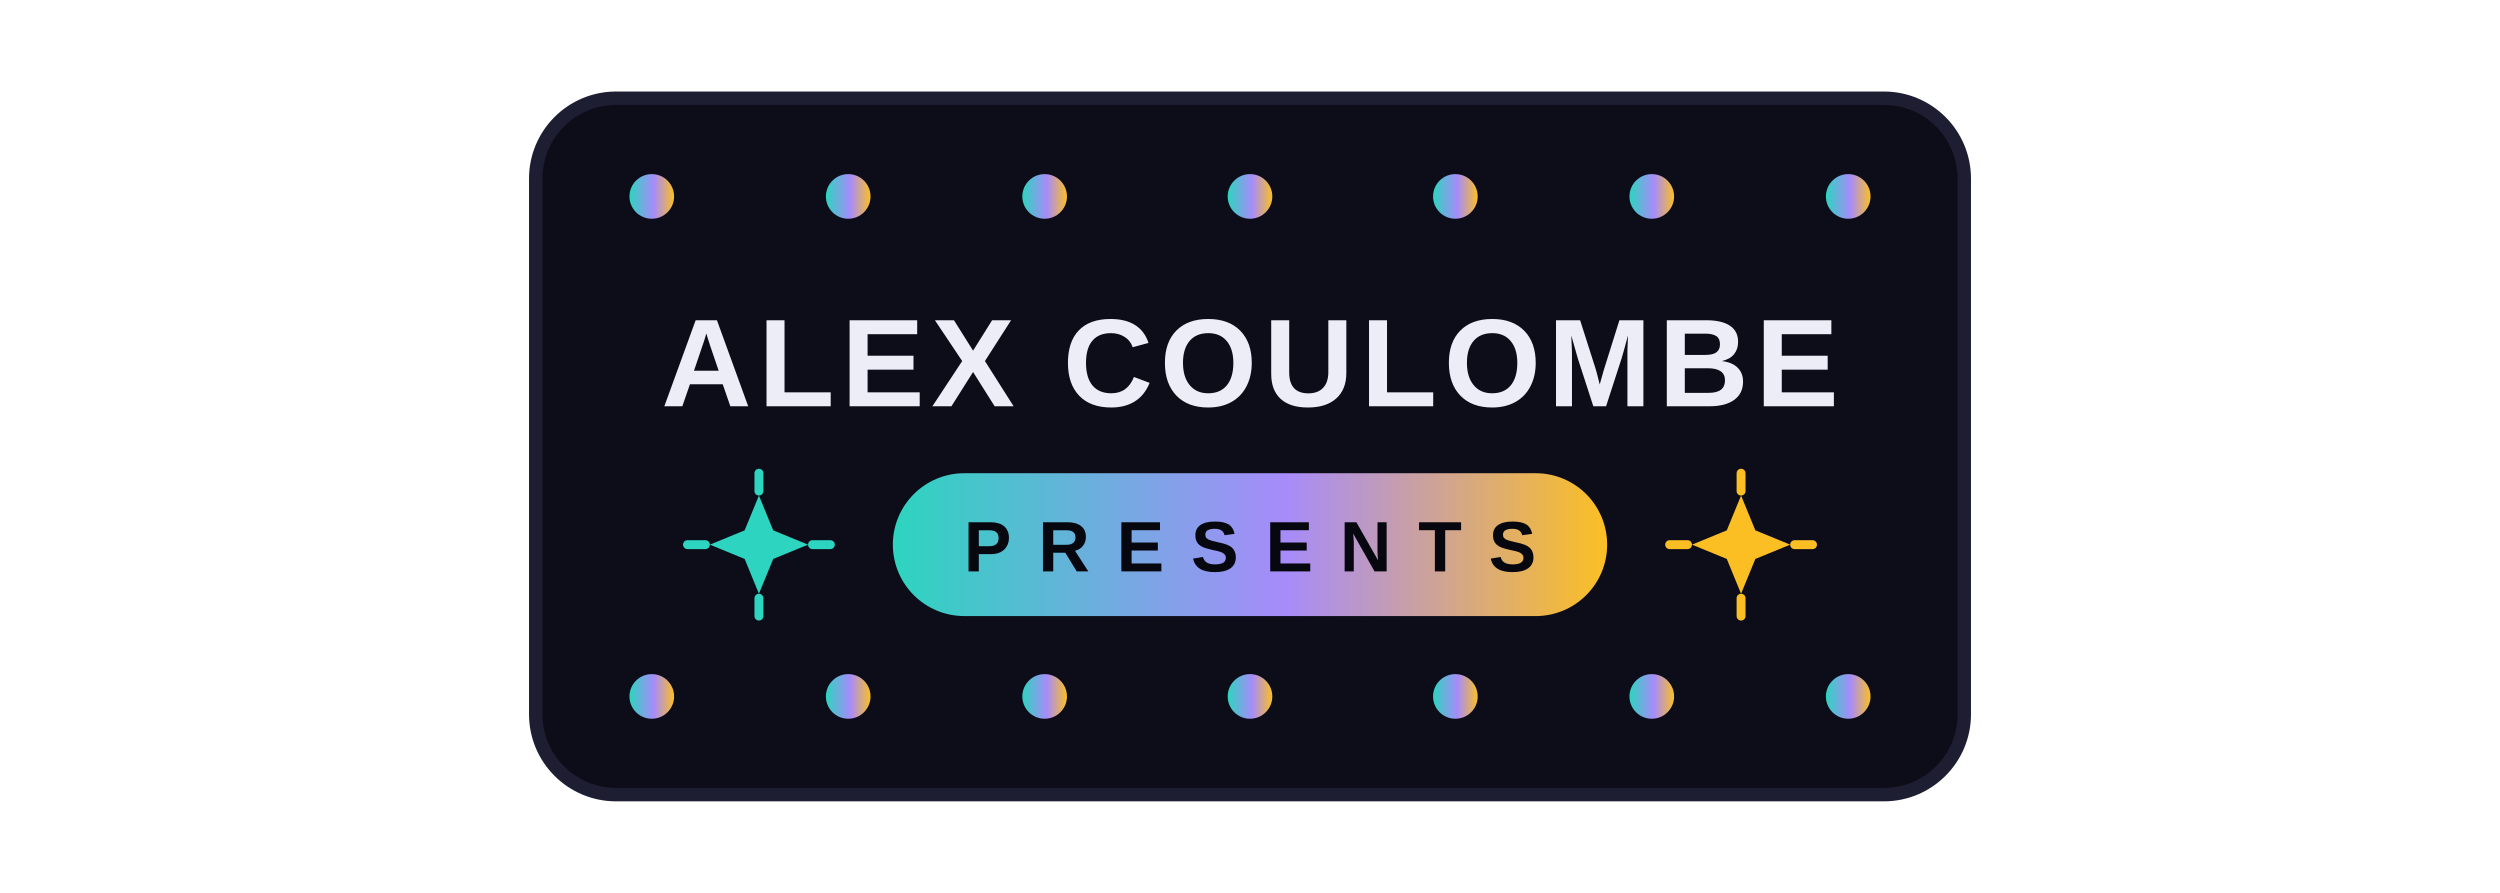
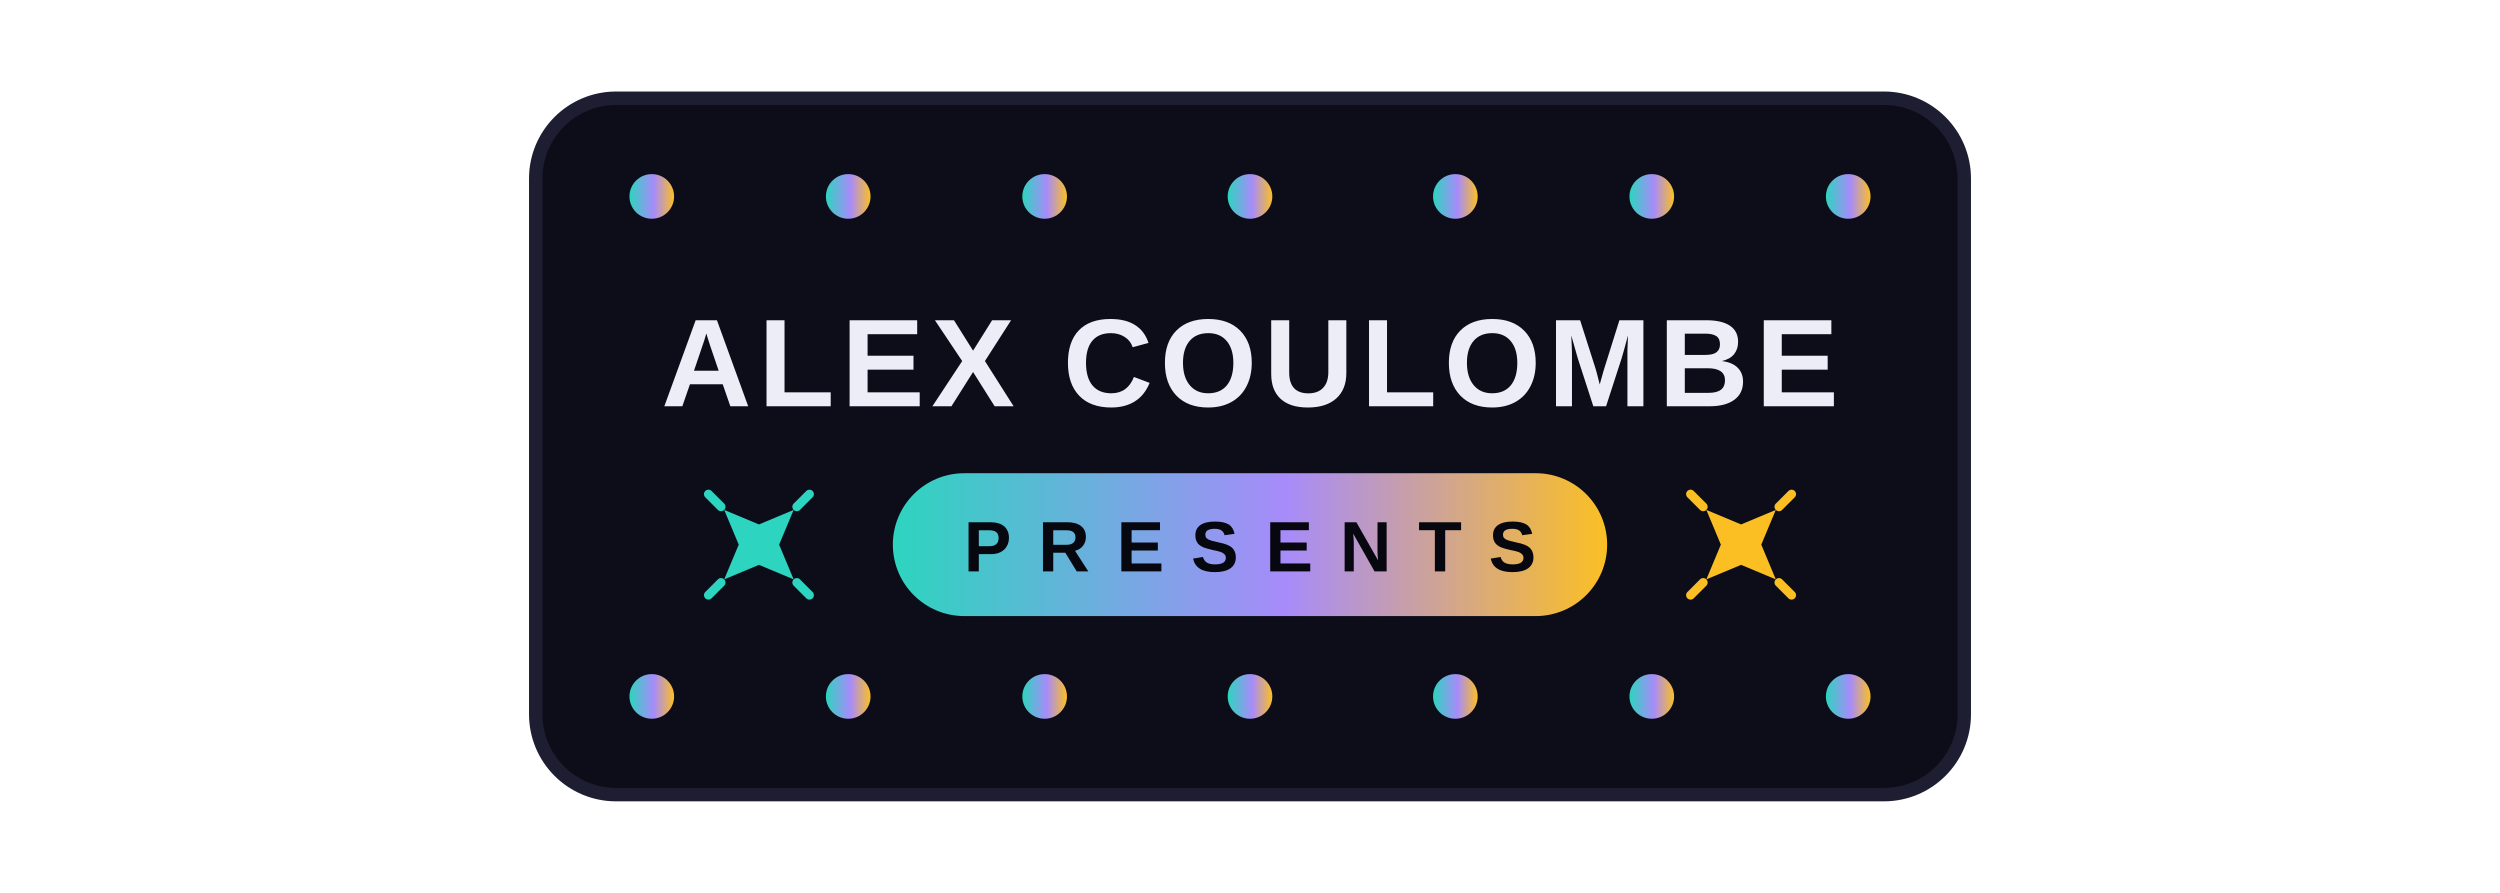
<svg xmlns="http://www.w3.org/2000/svg" viewBox="0 0 560 200" fill="none">
  <defs>
    <linearGradient id="g" x1="0" y1="0" x2="1" y2="0">
      <stop offset="0" stop-color="#2dd4bf" />
      <stop offset="0.55" stop-color="#a78bfa" />
      <stop offset="1" stop-color="#fbbf24" />
    </linearGradient>
  </defs>
  <rect x="120" y="22" width="320" height="156" rx="18" stroke="#1e1e33" stroke-width="3" fill="#0d0d1a" />
  <g fill="url(#g)">
    <circle cx="146" cy="44" r="5" />
    <circle cx="190" cy="44" r="5" />
    <circle cx="234" cy="44" r="5" />
    <circle cx="280" cy="44" r="5" />
    <circle cx="326" cy="44" r="5" />
    <circle cx="370" cy="44" r="5" />
    <circle cx="414" cy="44" r="5" />
    <circle cx="146" cy="156" r="5" />
    <circle cx="190" cy="156" r="5" />
    <circle cx="234" cy="156" r="5" />
    <circle cx="280" cy="156" r="5" />
    <circle cx="326" cy="156" r="5" />
    <circle cx="370" cy="156" r="5" />
    <circle cx="414" cy="156" r="5" />
  </g>
  <text x="280" y="91" text-anchor="middle" font-family="'Space Grotesk','Arial',sans-serif" font-size="28" font-weight="700" fill="#ecedf6" letter-spacing="1.5">ALEX COULOMBE</text>
  <rect x="200" y="106" width="160" height="32" rx="16" fill="url(#g)" />
  <text x="280" y="128" text-anchor="middle" font-family="'Space Grotesk','Arial',sans-serif" font-size="16" font-weight="700" fill="#07070f" letter-spacing="6">PRESENTS</text>
-   <g transform="translate(170,122)">
+   <g transform="translate(170,122) rotate(45)">
    <path d="M0 -11 L3.2 -3.2 L11 0 L3.2 3.2 L0 11 L-3.2 3.2 L-11 0 L-3.2 -3.2 Z" fill="#2dd4bf" />
    <path d="M0 -16 v4 M0 12 v4 M-16 0 h4 M12 0 h4" stroke="#2dd4bf" stroke-width="2" stroke-linecap="round" />
  </g>
-   <g transform="translate(390,122)">
+   <g transform="translate(390,122) rotate(45)">
    <path d="M0 -11 L3.2 -3.2 L11 0 L3.2 3.2 L0 11 L-3.2 3.2 L-11 0 L-3.2 -3.2 Z" fill="#fbbf24" />
    <path d="M0 -16 v4 M0 12 v4 M-16 0 h4 M12 0 h4" stroke="#fbbf24" stroke-width="2" stroke-linecap="round" />
  </g>
</svg>
